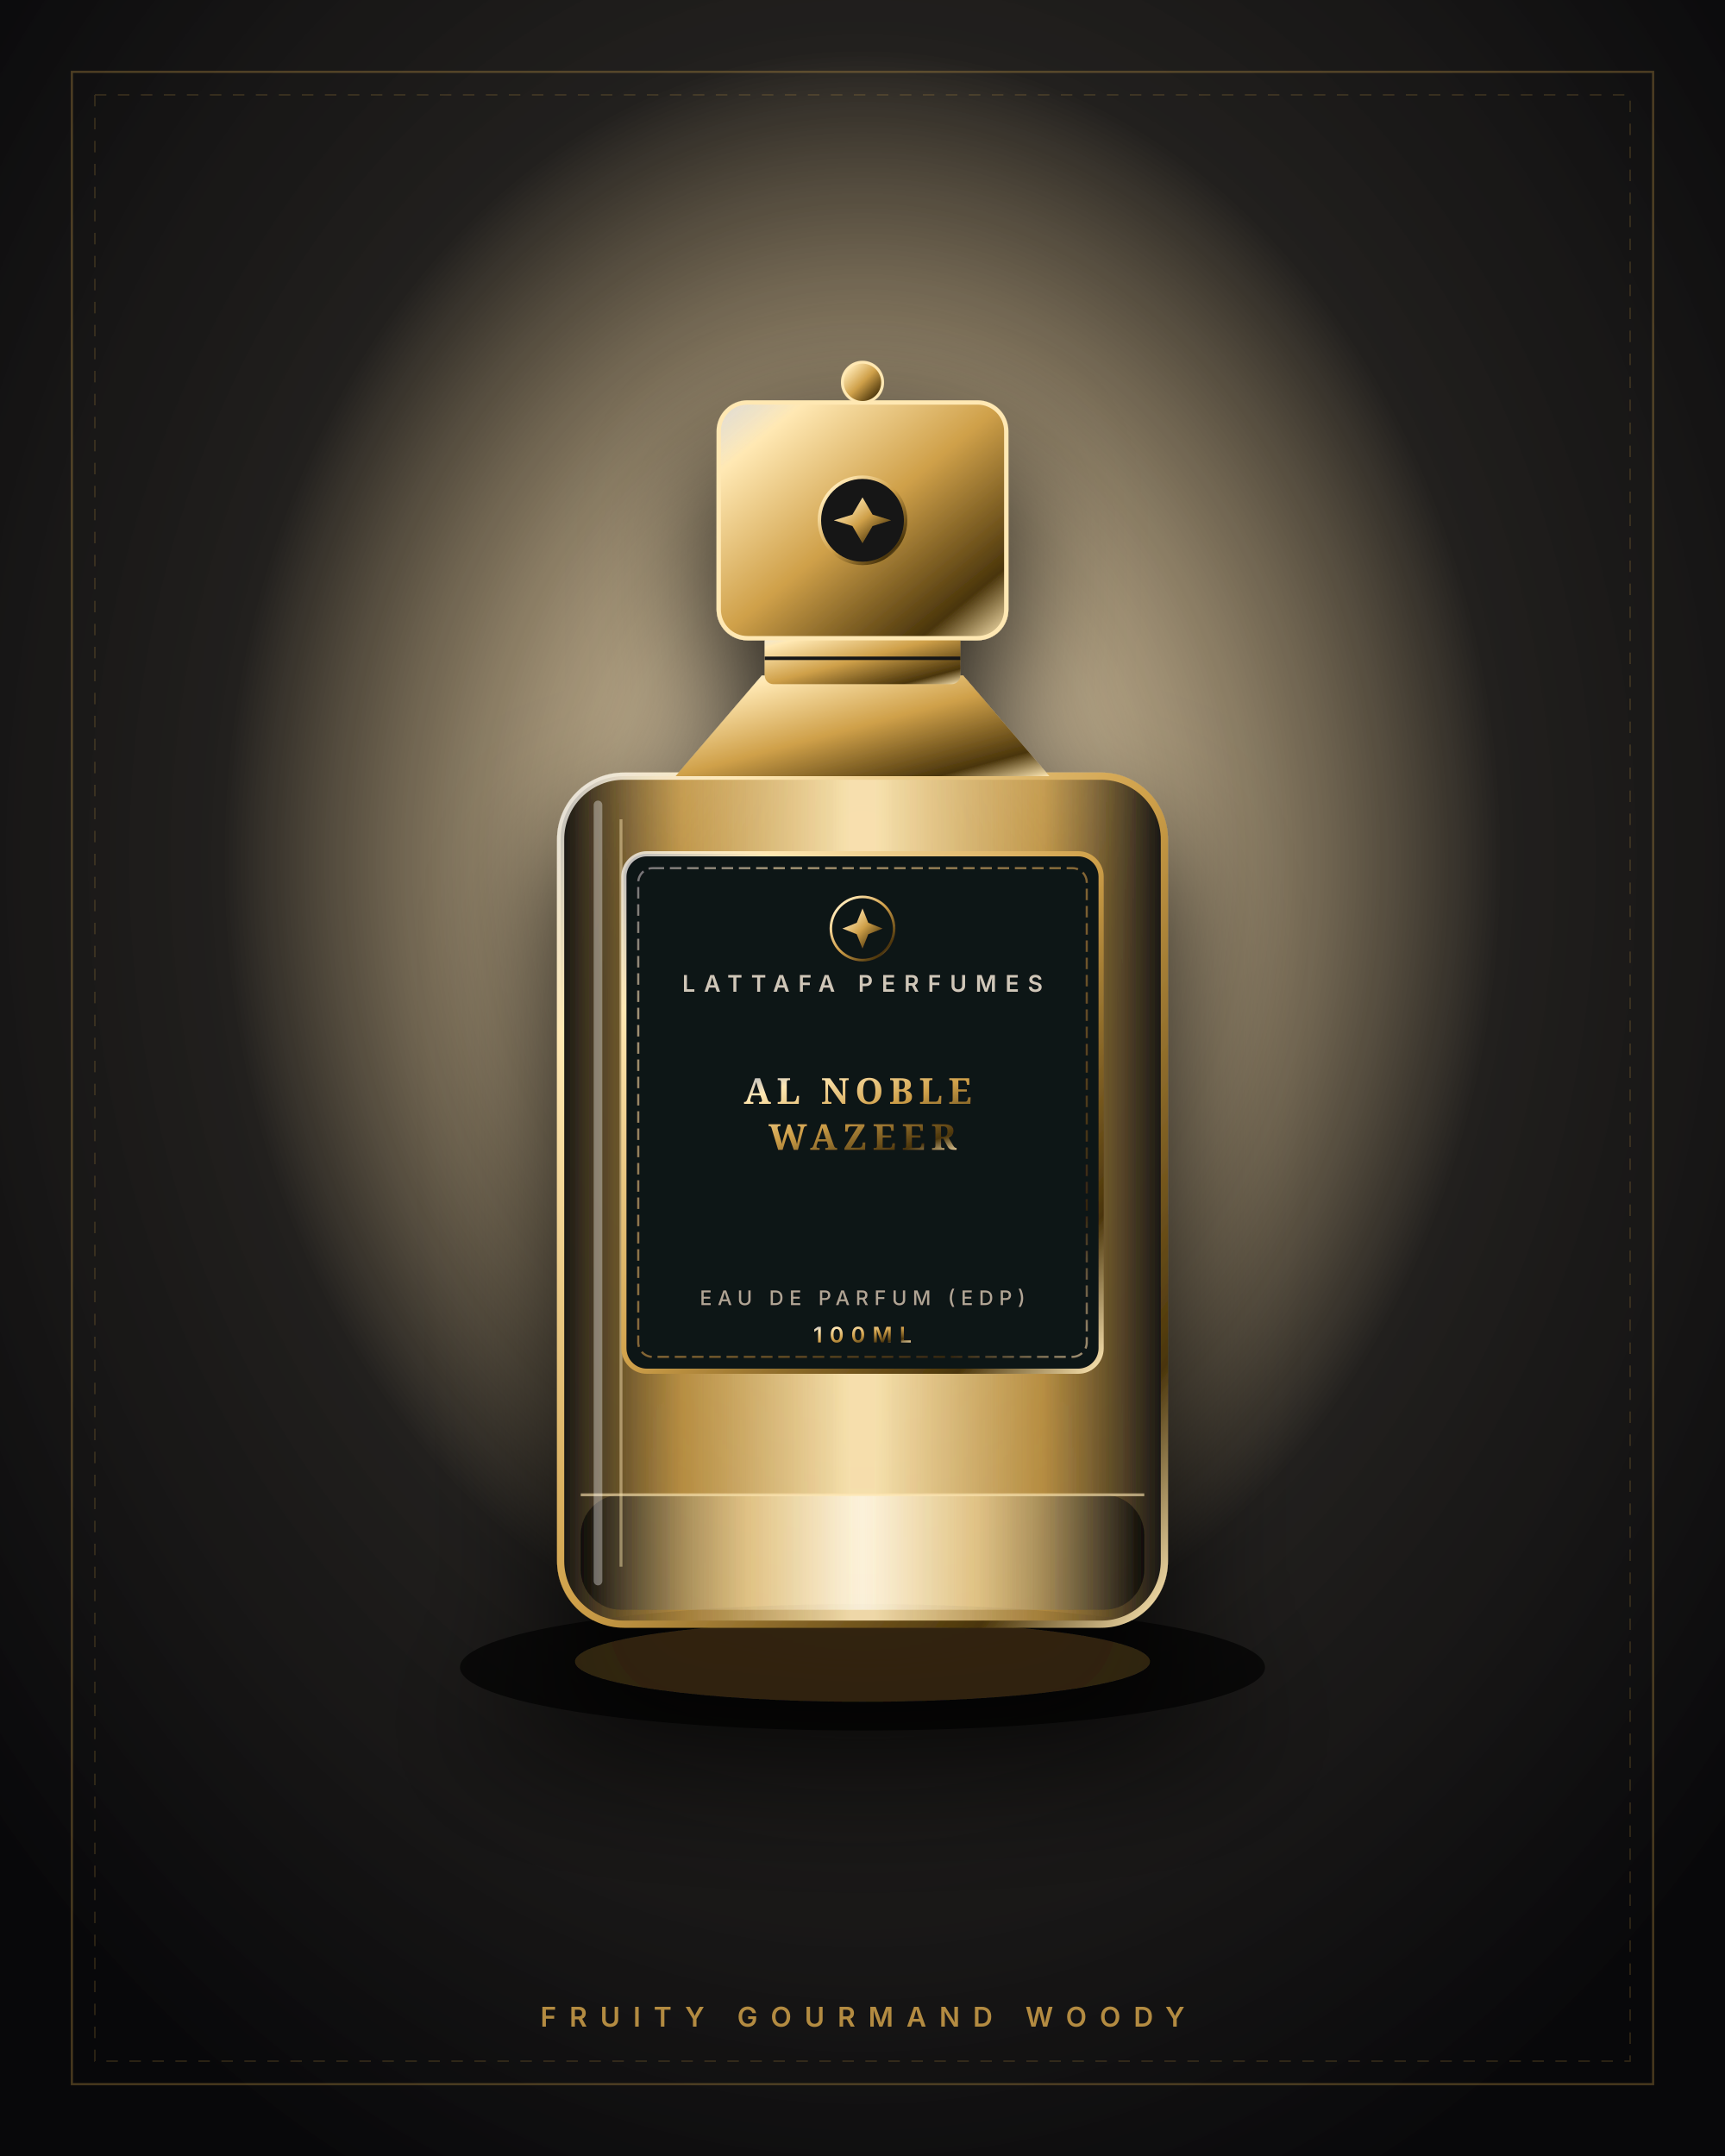
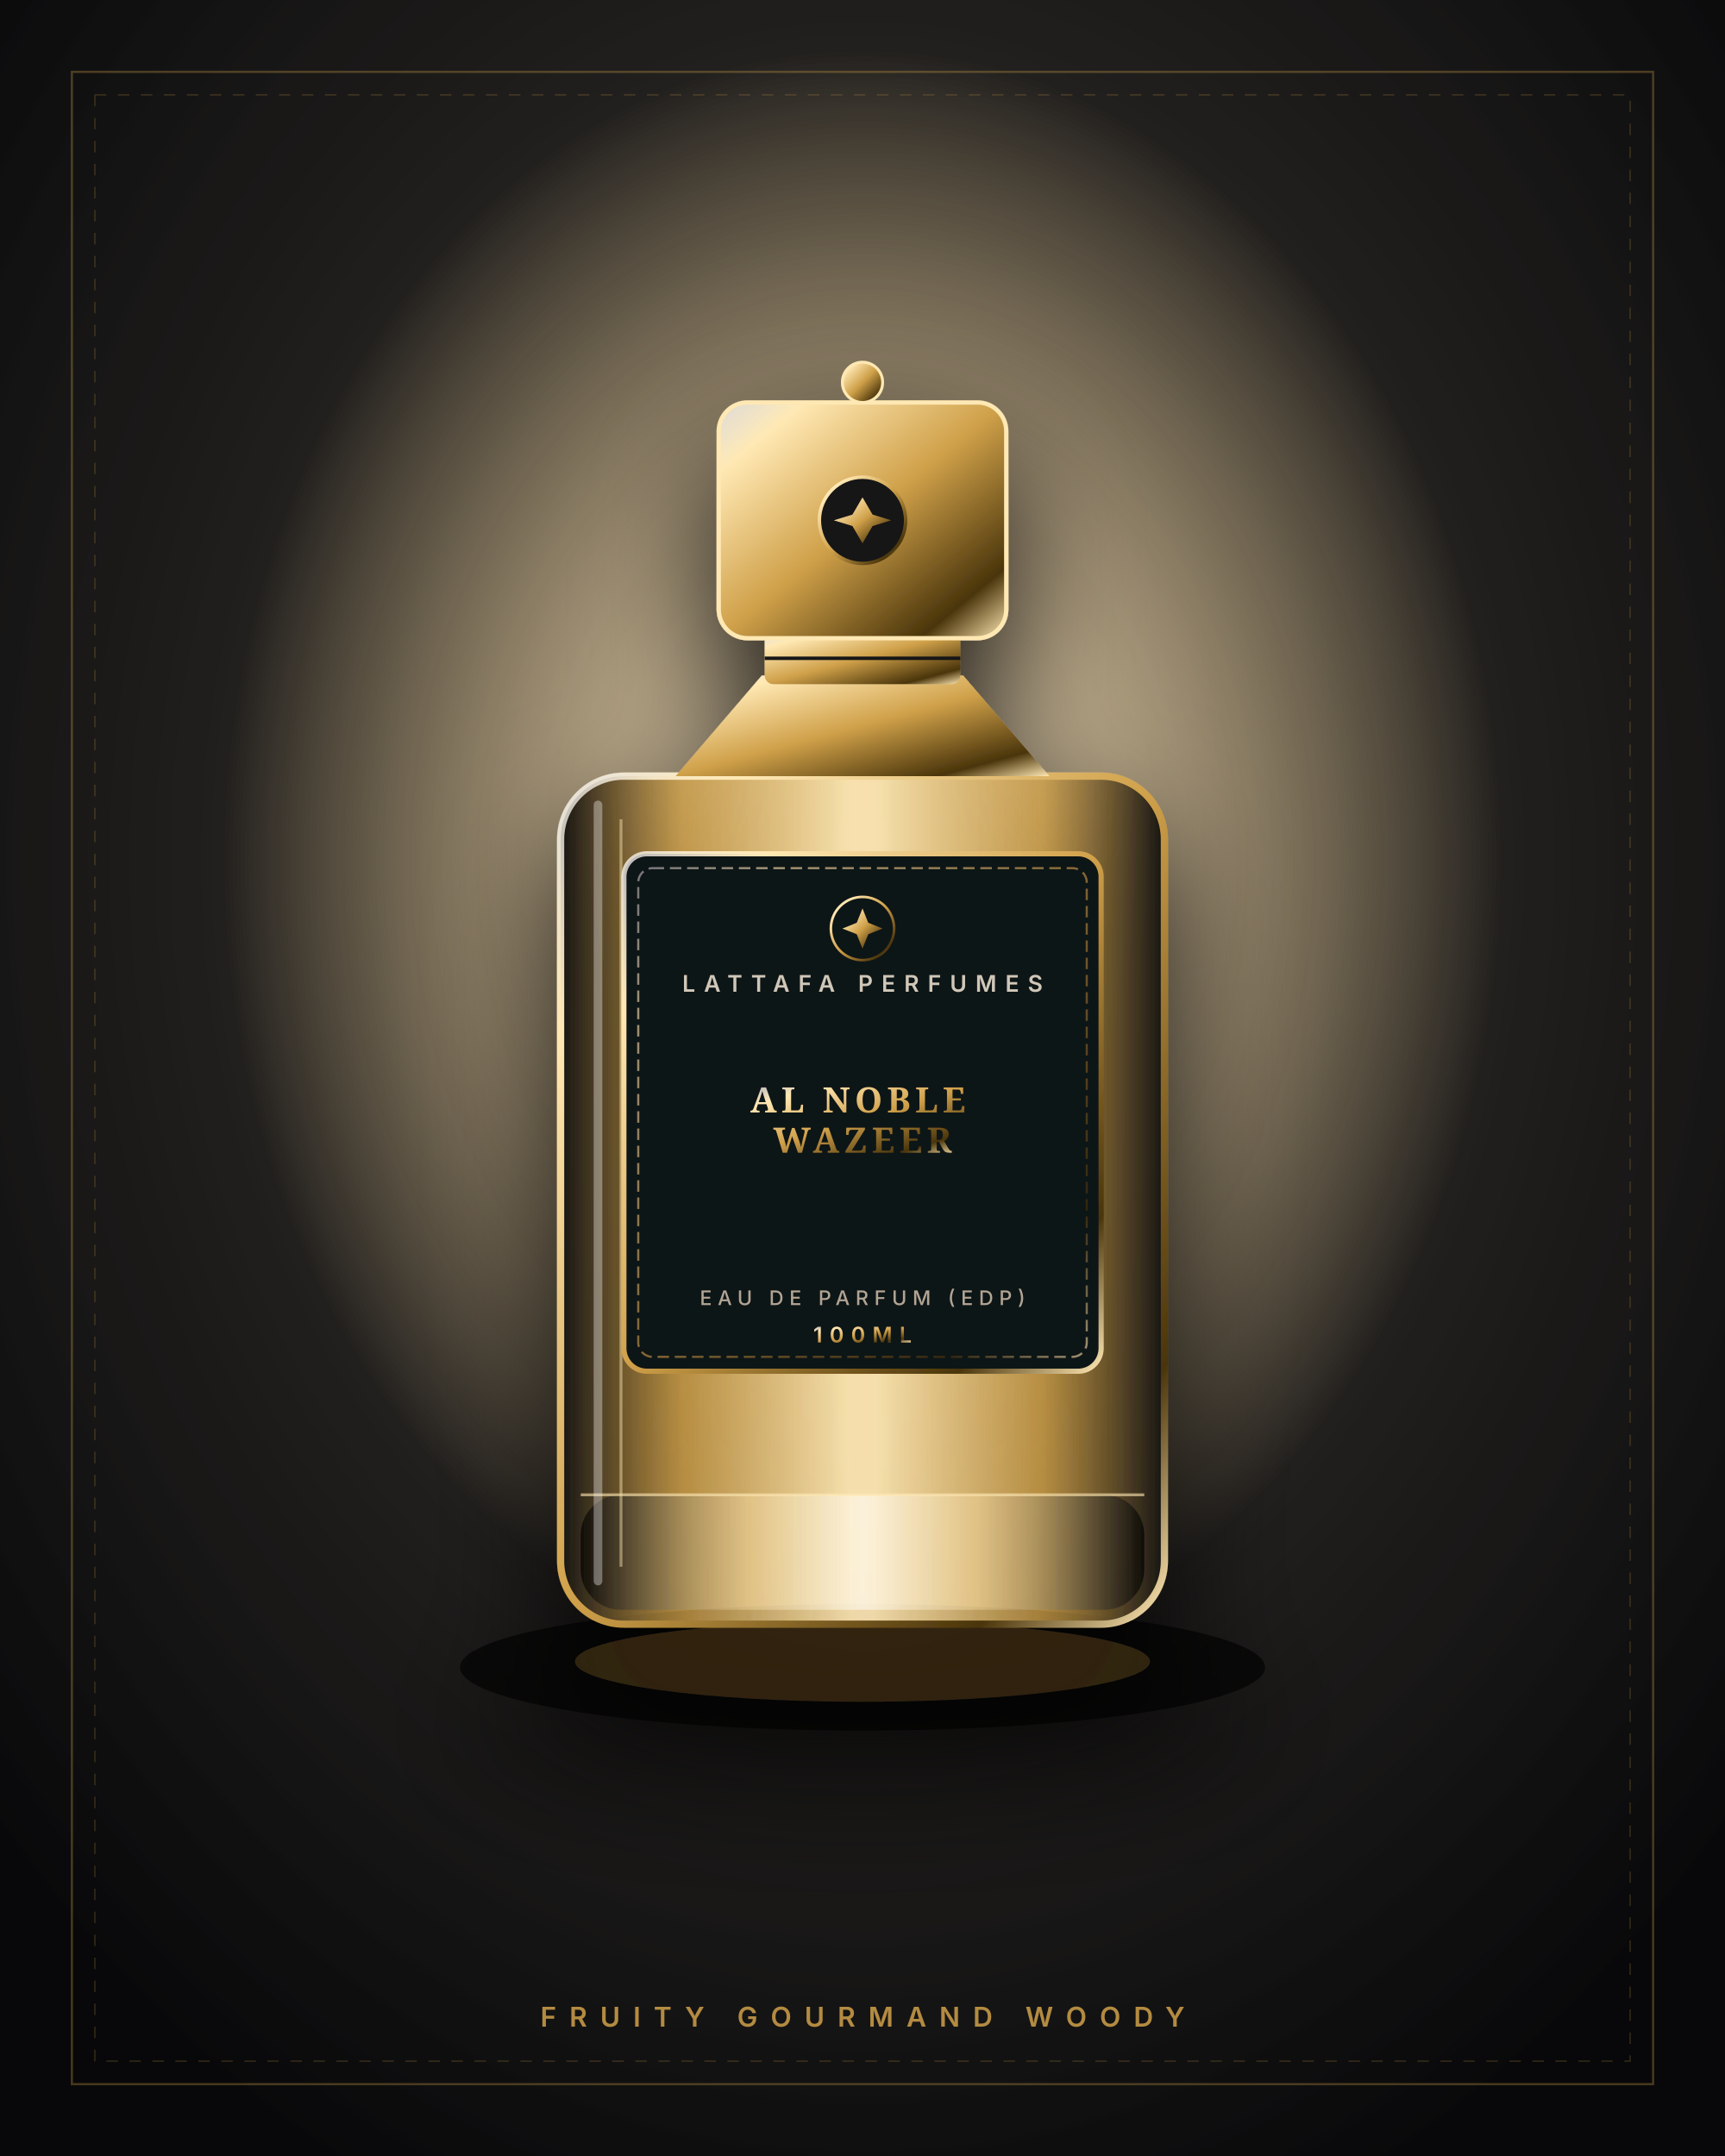
<svg xmlns="http://www.w3.org/2000/svg" viewBox="0 0 600 750" width="600" height="750">
  <defs>
    <radialGradient id="ambG" cx="50%" cy="40%" r="68%">
      <stop offset="0%" stop-color="#cfa049" stop-opacity="0.32" />
      <stop offset="55%" stop-color="#171513" stop-opacity="0.95" />
      <stop offset="100%" stop-color="#08080a" />
    </radialGradient>
    <linearGradient id="metalG" x1="0%" y1="0%" x2="100%" y2="100%">
      <stop offset="0%" stop-color="#ffffff" stop-opacity="0.7" />
      <stop offset="15%" stop-color="#ffe8b3" />
      <stop offset="50%" stop-color="#cfa049" />
      <stop offset="85%" stop-color="#4a350b" />
      <stop offset="100%" stop-color="#ffe8b3" />
    </linearGradient>
    <linearGradient id="bodyG" x1="0%" y1="0%" x2="100%" y2="0%">
      <stop offset="0%" stop-color="#171513" />
      <stop offset="20%" stop-color="#cfa049" stop-opacity="0.75" />
      <stop offset="48%" stop-color="#ffe8b3" stop-opacity="0.92" />
      <stop offset="52%" stop-color="#ffe8b3" stop-opacity="0.92" />
      <stop offset="80%" stop-color="#cfa049" stop-opacity="0.75" />
      <stop offset="100%" stop-color="#171513" />
    </linearGradient>
    <linearGradient id="baseG" x1="0%" y1="0%" x2="100%" y2="0%">
      <stop offset="0%" stop-color="#000000" stop-opacity="0.8" />
      <stop offset="30%" stop-color="#ffe8b3" stop-opacity="0.4" />
      <stop offset="50%" stop-color="#ffffff" stop-opacity="0.6" />
      <stop offset="70%" stop-color="#ffe8b3" stop-opacity="0.4" />
      <stop offset="100%" stop-color="#000000" stop-opacity="0.8" />
    </linearGradient>
    <filter id="flaconShadow" x="-30%" y="-20%" width="160%" height="150%">
      <feDropShadow dx="0" dy="20" stdDeviation="22" flood-color="#000000" flood-opacity="0.85" />
    </filter>
  </defs>
  <rect width="600" height="750" fill="url(#ambG)" />
  <rect x="25" y="25" width="550" height="700" fill="none" stroke="#cfa049" stroke-width="0.75" opacity="0.32" />
  <rect x="33" y="33" width="534" height="684" fill="none" stroke="#cfa049" stroke-width="0.5" stroke-dasharray="4,4" opacity="0.2" />
  <g transform="translate(300, 365)" filter="url(#flaconShadow)">
    <ellipse cx="0" cy="215" rx="140" ry="22" fill="#000000" opacity="0.65" />
    <ellipse cx="0" cy="213" rx="100" ry="14" fill="#cfa049" opacity="0.2" />
    <rect x="-105" y="-95" width="210" height="295" rx="22" fill="url(#bodyG)" stroke="url(#metalG)" stroke-width="2.5" />
    <rect x="-98" y="155" width="196" height="40" rx="14" fill="url(#baseG)" opacity="0.9" />
    <line x1="-98" y1="155" x2="98" y2="155" stroke="#ffe8b3" stroke-width="1" opacity="0.6" />
    <line x1="-92" y1="-85" x2="-92" y2="185" stroke="#ffffff" stroke-width="3" stroke-linecap="round" opacity="0.35" />
    <line x1="-84" y1="-80" x2="-84" y2="180" stroke="#ffe8b3" stroke-width="1" opacity="0.45" />
    <rect x="-83.0" y="-68.0" width="166" height="180" rx="8" fill="#111216" stroke="url(#metalG)" stroke-width="1.8" />
    <rect x="-78.0" y="-63.0" width="156" height="170" rx="5" fill="none" stroke="url(#metalG)" stroke-width="0.75" stroke-dasharray="4,2" opacity="0.6" />
    <g transform="translate(0, -42.0)">
      <circle cx="0" cy="0" r="11" fill="none" stroke="url(#metalG)" stroke-width="0.9" />
      <polygon points="0,-7 2,-2 7,0 2,2 0,7 -2,2 -7,0 -2,-2" fill="url(#metalG)" />
    </g>
    <text x="0" y="-20.0" font-family="'Inter', -apple-system, sans-serif" font-size="8" font-weight="600" letter-spacing="3" fill="#cfc7b8" text-anchor="middle">LATTAFA PERFUMES</text>
    <line x1="-63.0" y1="-12.0" x2="63.0" y2="-12.0" stroke="url(#metalG)" stroke-width="0.6" opacity="0.5" />
-     <text x="0" y="19" font-family="'Cinzel', 'Playfair Display', 'Georgia', serif" font-size="12.5" font-weight="700" letter-spacing="2" fill="url(#metalG)" text-anchor="middle">
+     <text x="0" y="22.0" font-family="'Cinzel', 'Playfair Display', 'Georgia', serif" font-size="12.2" font-weight="700" letter-spacing="1.6" fill="url(#metalG)" text-anchor="middle">
      <tspan x="0" dy="0">AL NOBLE</tspan>
-       <tspan x="0" dy="16">WAZEER</tspan>
+       <tspan x="0" dy="14">WAZEER</tspan>
    </text>
    <line x1="-59.0" y1="74.0" x2="59.0" y2="74.0" stroke="url(#metalG)" stroke-width="0.6" opacity="0.5" />
    <text x="0" y="89.0" font-family="'Inter', -apple-system, sans-serif" font-size="7" font-weight="500" letter-spacing="2" fill="#b0a594" text-anchor="middle">EAU DE PARFUM (EDP)</text>
    <text x="0" y="102.0" font-family="'Inter', -apple-system, sans-serif" font-size="7.5" font-weight="600" letter-spacing="2.5" fill="url(#metalG)" text-anchor="middle">100ML</text>
    <path d="M-65,-95 L-35,-130 L35,-130 L65,-95 Z" fill="url(#metalG)" />
    <rect x="-34" y="-145" width="68" height="18" rx="3" fill="url(#metalG)" />
    <line x1="-34" y1="-136" x2="34" y2="-136" stroke="#121316" stroke-width="1.2" />
    <rect x="-50" y="-225" width="100" height="82" rx="10" fill="url(#metalG)" stroke="#ffe8b3" stroke-width="1.5" />
    <circle cx="0" cy="-184" r="15" fill="#121316" stroke="url(#metalG)" stroke-width="1.2" />
    <polygon points="0,-192 3.5,-186 10,-184 3.5,-182 0,-176 -3.5,-182 -10,-184 -3.5,-186" fill="url(#metalG)" />
    <circle cx="0" cy="-232" r="7" fill="url(#metalG)" stroke="#ffe8b3" stroke-width="1" />
  </g>
  <text x="300" y="705" font-family="'Inter', -apple-system, sans-serif" font-size="9.5" font-weight="600" letter-spacing="4.5" fill="#cfa049" opacity="0.85" text-anchor="middle">FRUITY GOURMAND WOODY</text>
</svg>
